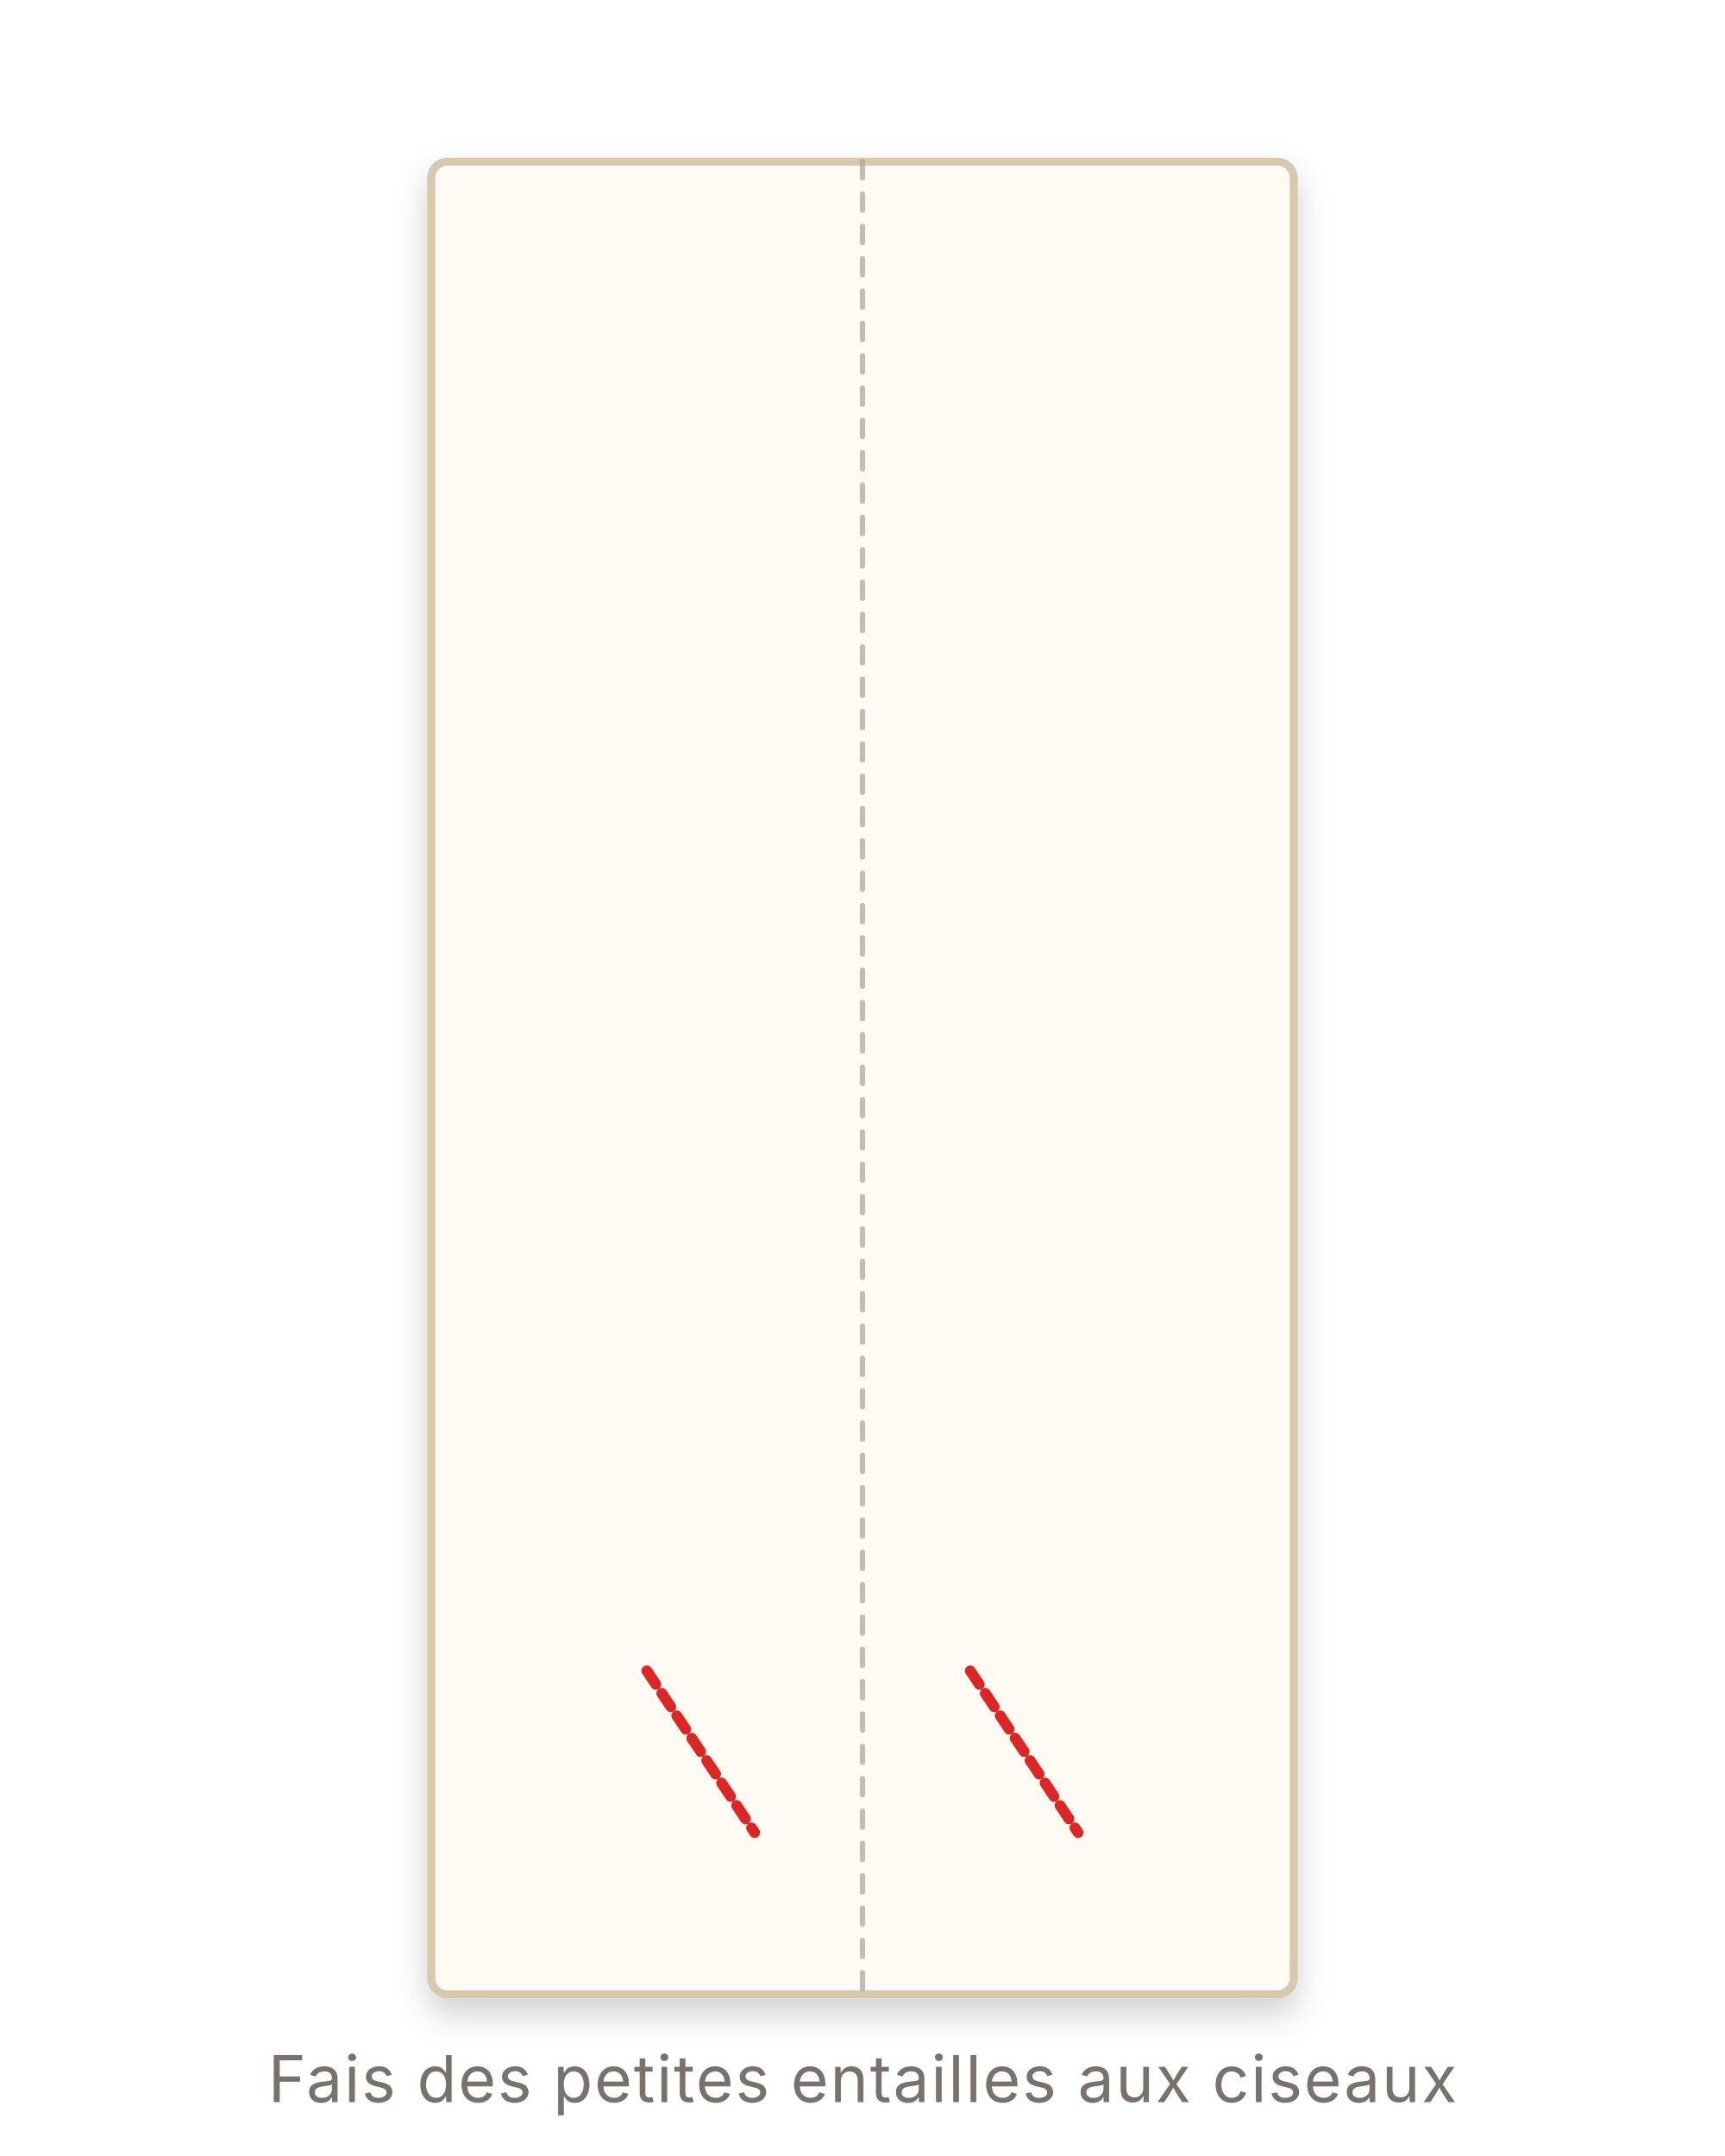
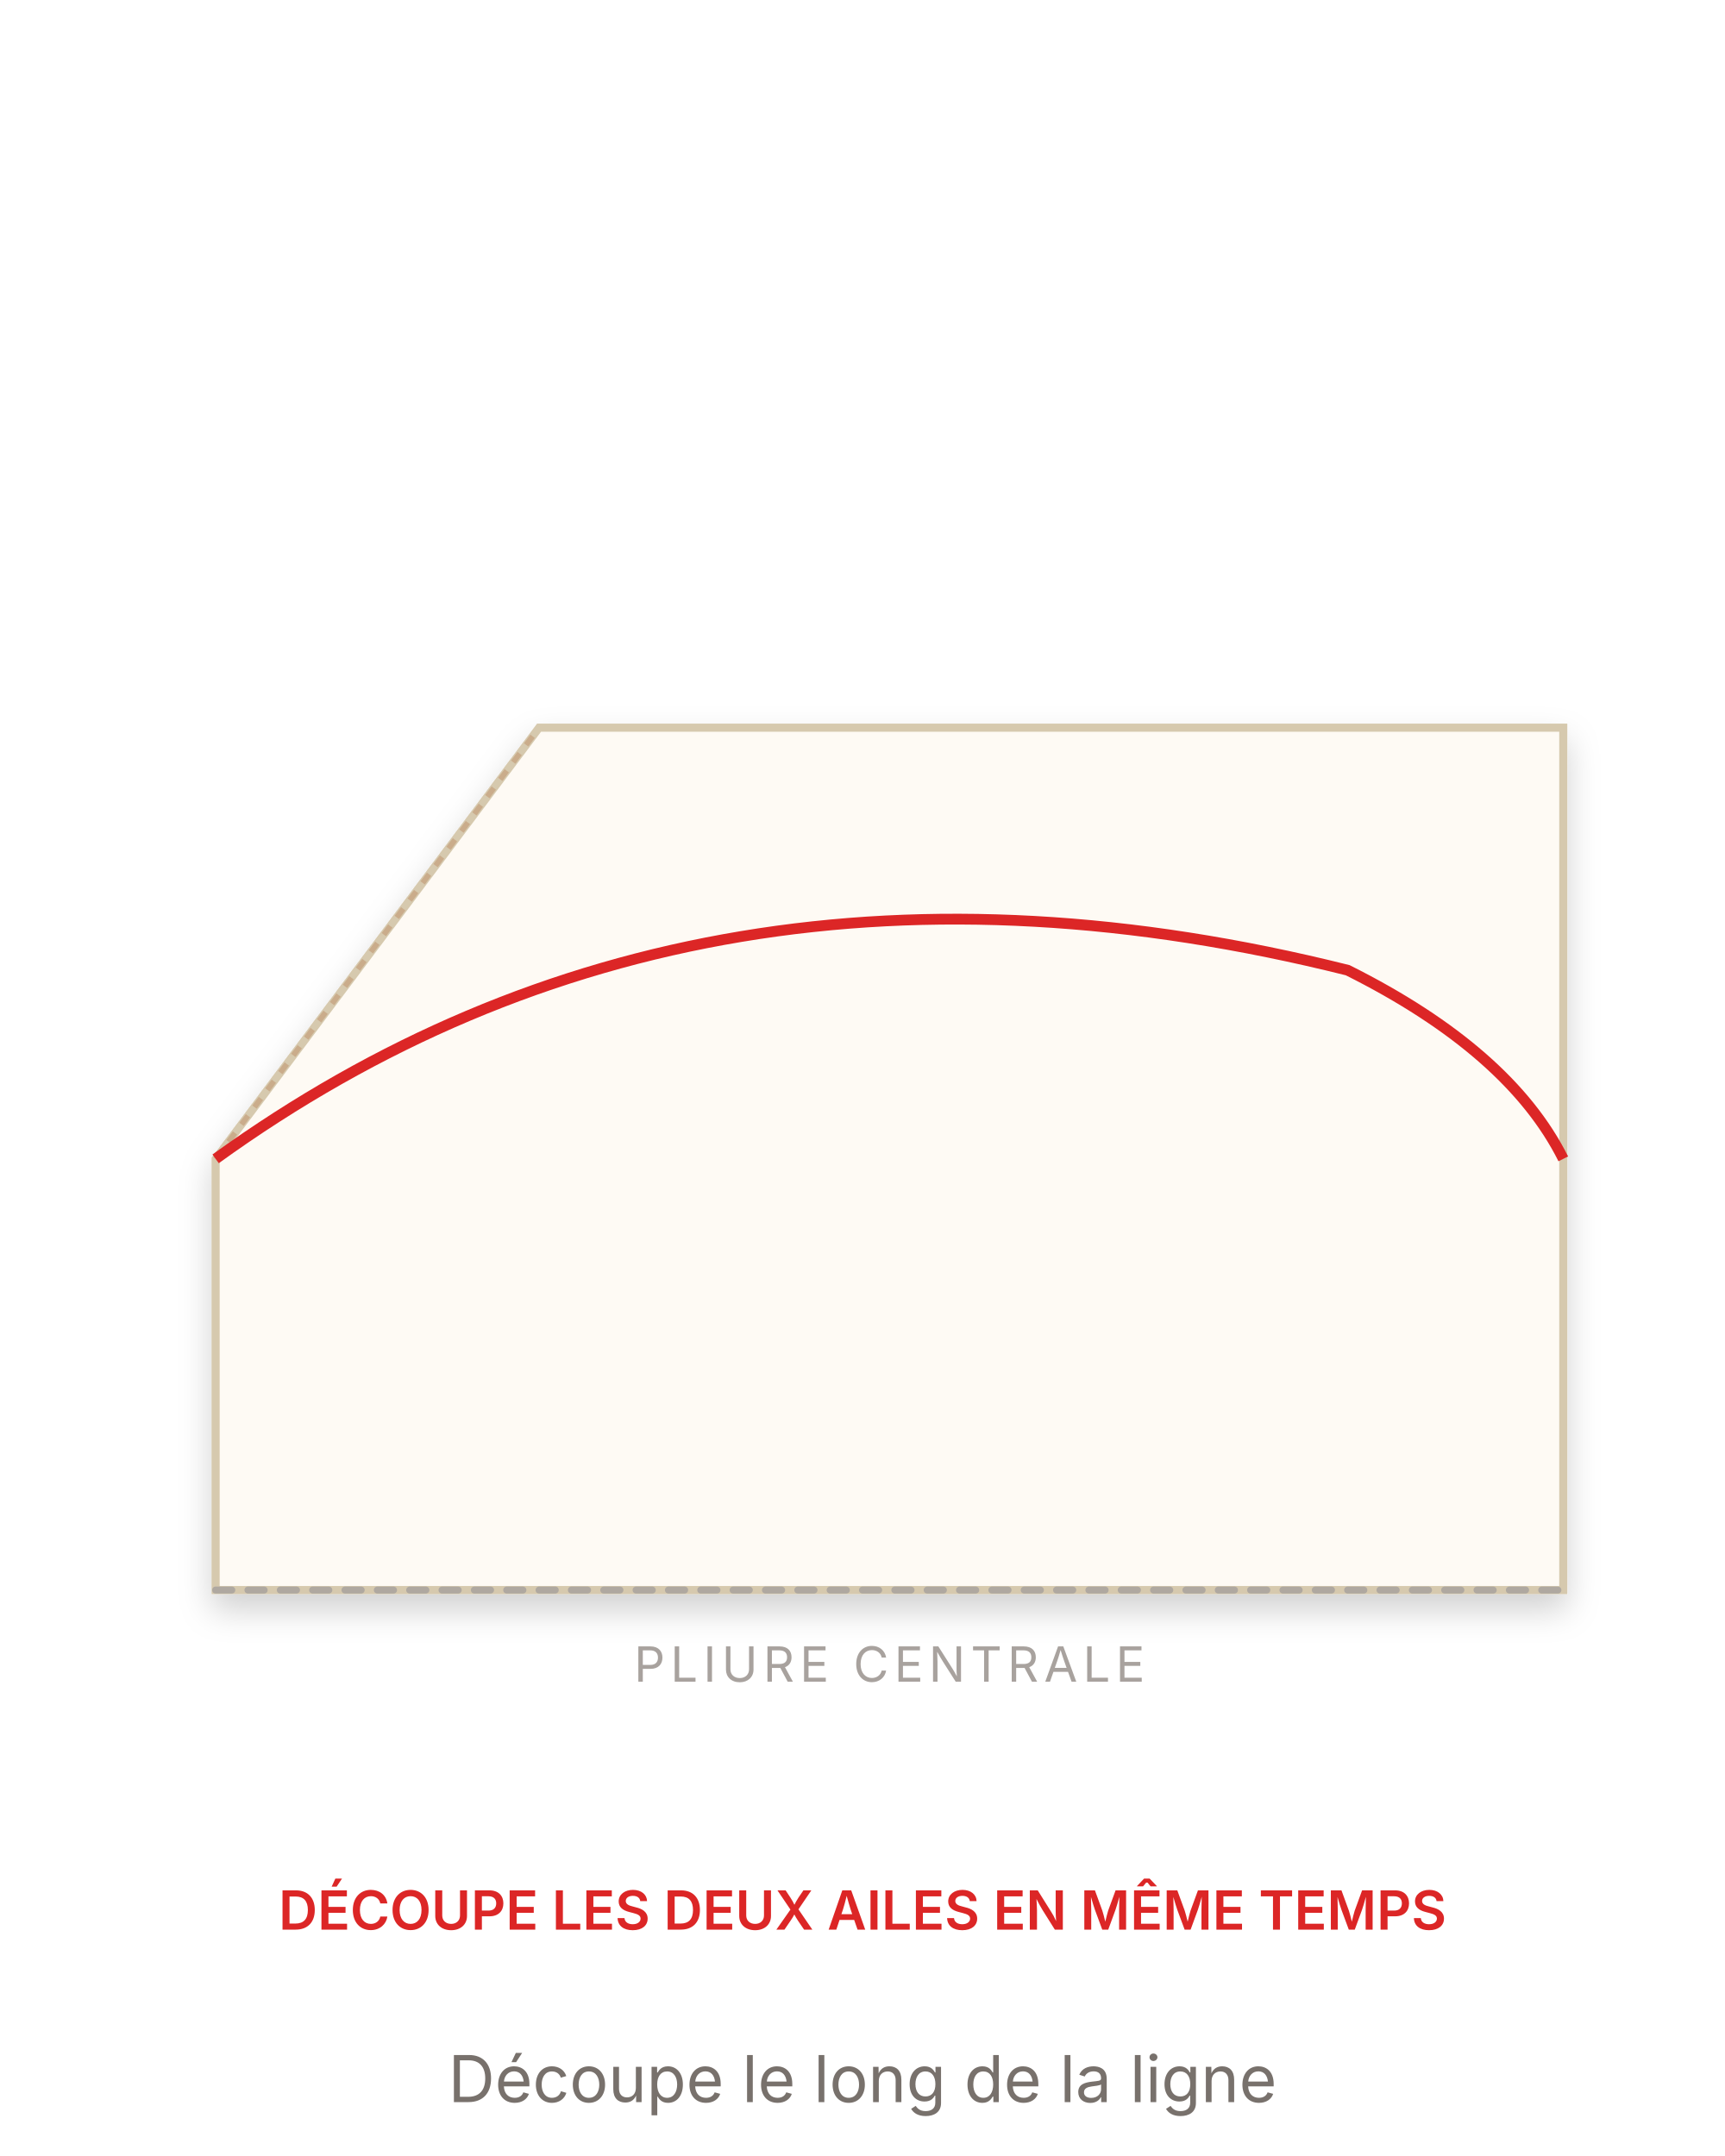
- <svg xmlns="http://www.w3.org/2000/svg" viewBox="0 0 320 400" fill="none" font-family="system-ui, -apple-system, sans-serif">
+ <svg xmlns="http://www.w3.org/2000/svg" viewBox="0 0 320 400" fill="none" font-family="system-ui,-apple-system,sans-serif">
  <defs>
    <filter id="ps" x="-10%" y="-10%" width="120%" height="120%">
      <feGaussianBlur in="SourceAlpha" stdDeviation="3" />
      <feOffset dx="0" dy="3" />
      <feComponentTransfer>
        <feFuncA type="linear" slope="0.18" />
      </feComponentTransfer>
      <feMerge>
        <feMergeNode />
        <feMergeNode in="SourceGraphic" />
      </feMerge>
    </filter>
    <marker id="arr" viewBox="0 0 10 10" refX="8" refY="5" markerWidth="6" markerHeight="6" orient="auto-start-reverse">
      <path d="M 0 0 L 10 5 L 0 10 z" fill="#6366f1" />
    </marker>
    <marker id="arrT" viewBox="0 0 10 10" refX="8" refY="5" markerWidth="6" markerHeight="6" orient="auto-start-reverse">
      <path d="M 0 0 L 10 5 L 0 10 z" fill="#14b8a6" />
    </marker>
    <linearGradient id="foldTri" x1="0" y1="0" x2="1" y2="1">
      <stop offset="0" stop-color="#fff7ed" />
      <stop offset="1" stop-color="#fed7aa" stop-opacity="0.7" />
    </linearGradient>
  </defs>
-   <rect x="80" y="30" width="160" height="340" rx="3" fill="#fefaf4" stroke="#d6c9ae" stroke-width="1.5" filter="url(#ps)" />
-   <line x1="160" y1="30" x2="160" y2="370" stroke="#a8a29e" stroke-width="1" stroke-dasharray="3 3" stroke-linecap="round" opacity="0.7" />
-   <line x1="120" y1="310" x2="140" y2="340" stroke="#dc2626" stroke-width="2" stroke-dasharray="3 2" stroke-linecap="round" />
-   <line x1="180" y1="310" x2="200" y2="340" stroke="#dc2626" stroke-width="2" stroke-dasharray="3 2" stroke-linecap="round" />
-   <text x="100" y="290" font-size="22">✂️</text>
-   <text x="160" y="390" text-anchor="middle" font-size="12" fill="#78716c" letter-spacing="0.3">Fais des petites entailles aux ciseaux</text>
+   <polygon points="40,215 100,135 290,135 290,295 40,295" fill="#fefaf4" stroke="#d6c9ae" stroke-width="1.5" filter="url(#ps)" />
+   <line x1="40" y1="295" x2="290" y2="295" stroke="#a8a29e" stroke-width="1.3" stroke-dasharray="3 3" stroke-linecap="round" opacity="0.85" />
+   <text x="165" y="312" text-anchor="middle" font-size="9" fill="#a8a29e" letter-spacing="1">PLIURE CENTRALE</text>
+   <line x1="40" y1="215" x2="100" y2="135" stroke="#c4a07c" stroke-width="1" stroke-dasharray="2 2" opacity="0.7" />
+   <path d="M 40 215 Q 130 150 250 180 Q 280 195 290 215" stroke="#dc2626" stroke-width="2" fill="none" />
+   <text x="60" y="140" font-size="22">✂️</text>
+   <text x="160" y="358" text-anchor="middle" font-size="10" fill="#dc2626" font-weight="600">DÉCOUPE LES DEUX AILES EN MÊME TEMPS</text>
+   <text x="160" y="390" text-anchor="middle" font-size="12" fill="#78716c">Découpe le long de la ligne</text>
</svg>
